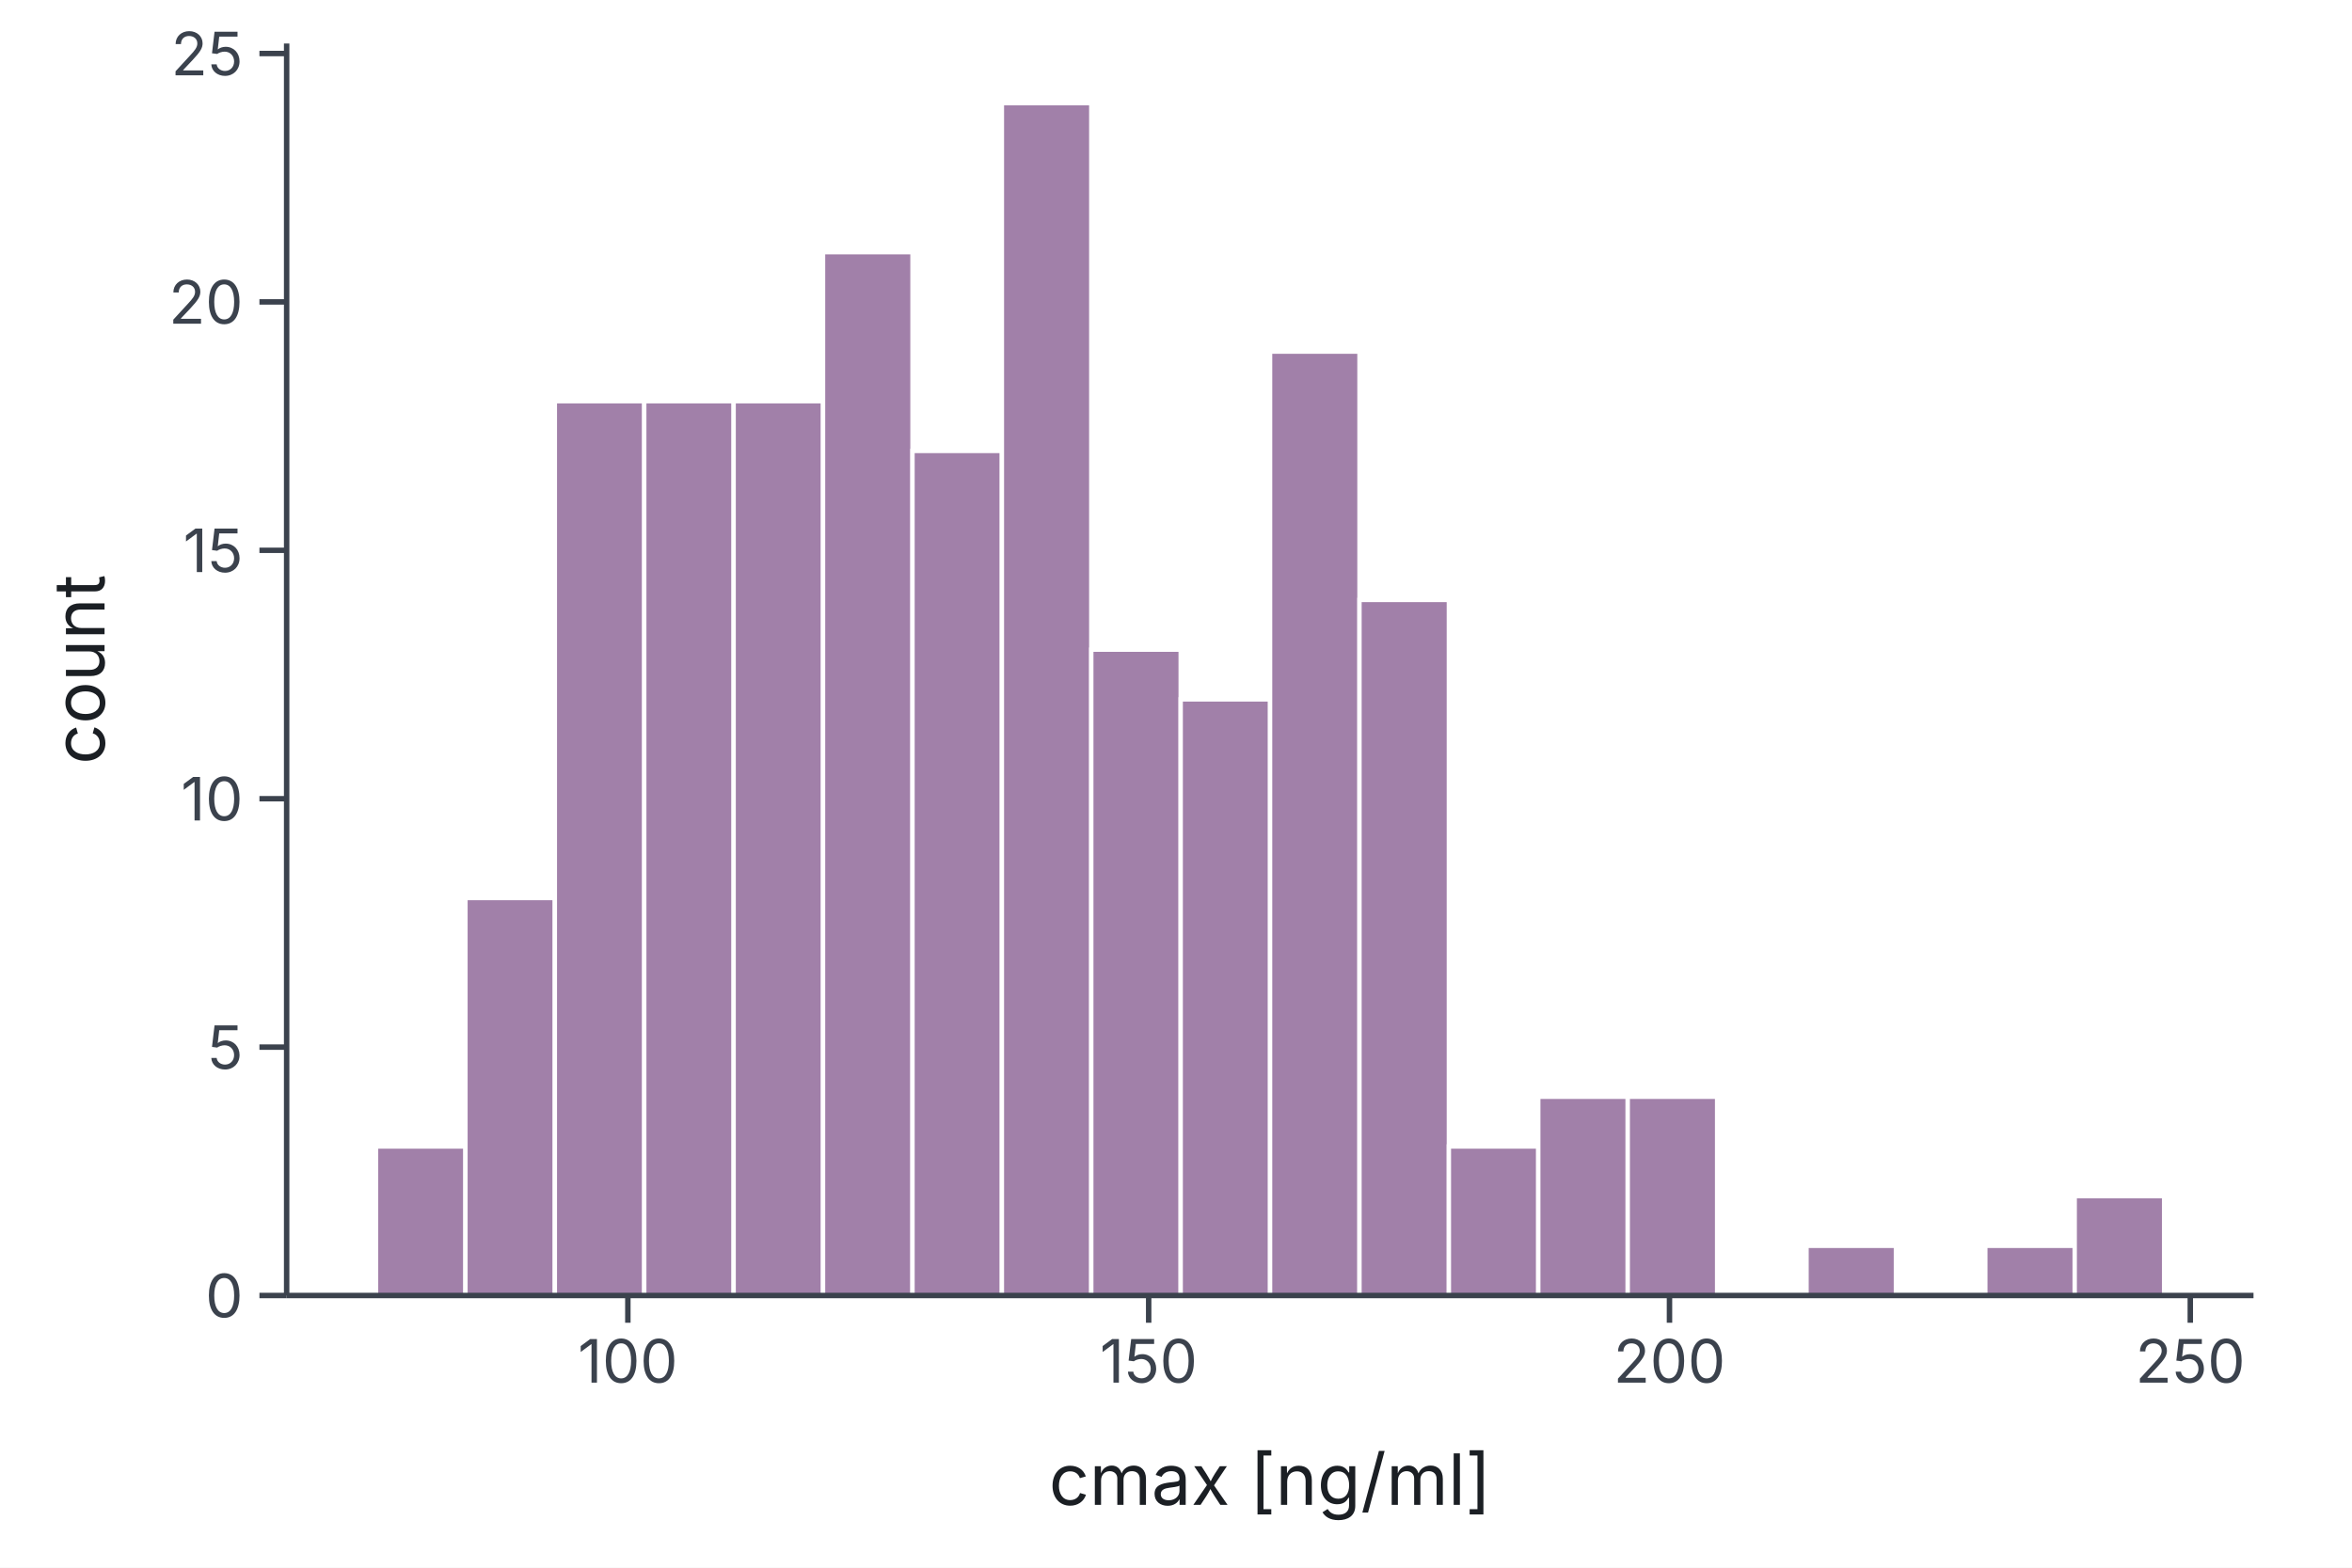
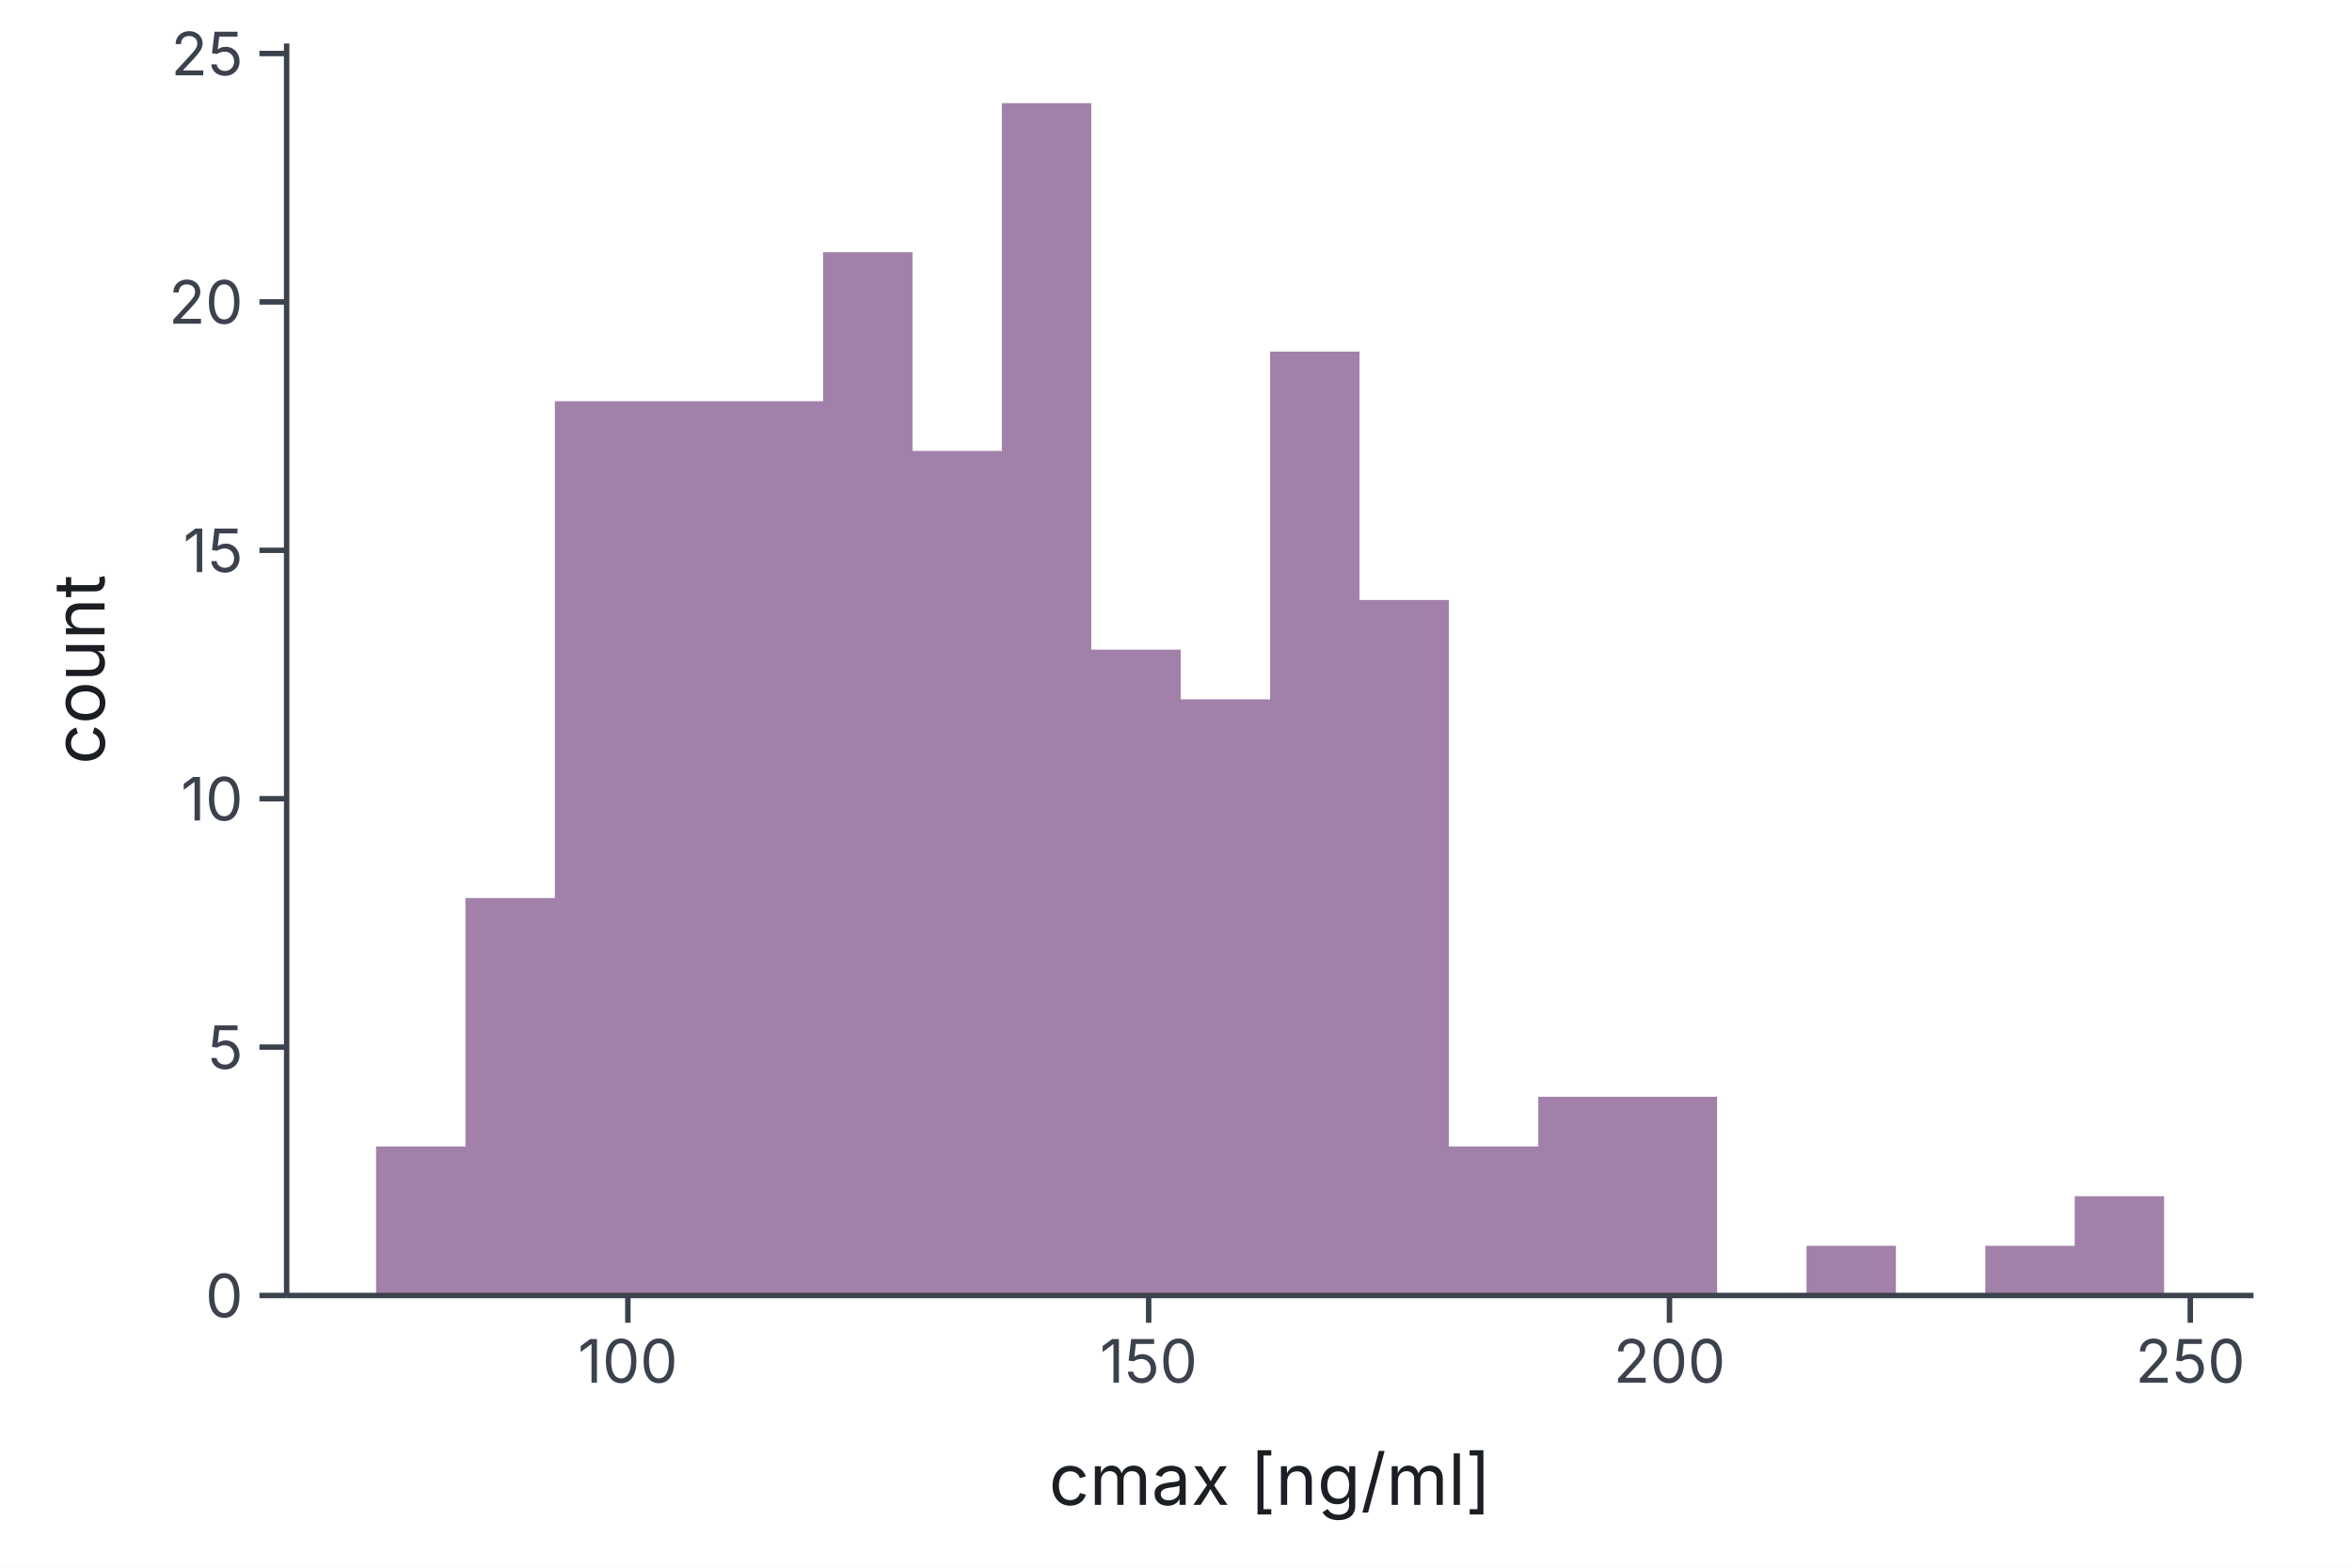
<svg xmlns="http://www.w3.org/2000/svg" width="432" height="288" viewBox="0 0 432 288" class="sbmlsim-figure" role="img" font-family="Inter, -apple-system, BlinkMacSystemFont, 'Segoe UI', Roboto, Helvetica, Arial, sans-serif">
  <defs>
-     <clipPath id="sbmlsim-5bf52f97277c-p0-clip-0">
+     <clipPath id="sbmlsim-a62e77f5adc4-p0-clip-0">
      <rect x="44.65" y="0" width="361.27" height="230" />
    </clipPath>
  </defs>
  <g class="charton-background">
    <rect x="0" y="0" width="432" height="288" fill="#ffffff" />
  </g>
  <svg class="sbmlsim-plot" data-plot="p0" x="8" y="8" width="416" height="272" overflow="visible">
-     <g class="charton-plot" clip-path="url(#sbmlsim-5bf52f97277c-p0-clip-0)">
+     <g class="charton-plot" clip-path="url(#sbmlsim-a62e77f5adc4-p0-clip-0)">
      <g class="sbmlsim-element sbmlsim-histogram" data-element="e0" data-legend="e0">
        <g class="charton-mark charton-mark-polygon">
-           <path d="M61.07 230L77.49 230L77.49 202.62L61.07 202.62Z" fill="#440154" opacity="0.5" />
-           <path d="M61.07 230L77.49 230L77.49 202.62L61.07 202.62Z" fill="none" stroke="#ffffff" stroke-width="0.8" />
-           <path d="M77.49 230L93.91 230L93.91 156.98L77.49 156.98Z" fill="#440154" opacity="0.5" />
-           <path d="M77.49 230L93.91 230L93.91 156.98L77.49 156.98Z" fill="none" stroke="#ffffff" stroke-width="0.8" />
-           <path d="M93.91 230L110.33 230L110.33 65.71L93.91 65.71Z" fill="#440154" opacity="0.5" />
-           <path d="M93.91 230L110.33 230L110.33 65.71L93.91 65.71Z" fill="none" stroke="#ffffff" stroke-width="0.8" />
-           <path d="M110.33 230L126.75 230L126.75 65.71L110.33 65.71Z" fill="#440154" opacity="0.5" />
-           <path d="M110.33 230L126.75 230L126.75 65.71L110.33 65.71Z" fill="none" stroke="#ffffff" stroke-width="0.8" />
-           <path d="M126.75 230L143.17 230L143.17 65.71L126.75 65.71Z" fill="#440154" opacity="0.5" />
-           <path d="M126.75 230L143.17 230L143.17 65.71L126.75 65.71Z" fill="none" stroke="#ffffff" stroke-width="0.8" />
-           <path d="M143.17 230L159.6 230L159.6 38.33L143.17 38.33Z" fill="#440154" opacity="0.5" />
-           <path d="M143.17 230L159.6 230L159.6 38.33L143.17 38.33Z" fill="none" stroke="#ffffff" stroke-width="0.8" />
-           <path d="M159.6 230L176.02 230L176.02 74.84L159.6 74.84Z" fill="#440154" opacity="0.5" />
-           <path d="M159.6 230L176.02 230L176.02 74.84L159.6 74.84Z" fill="none" stroke="#ffffff" stroke-width="0.8" />
-           <path d="M176.02 230L192.44 230L192.44 10.95L176.02 10.95Z" fill="#440154" opacity="0.5" />
-           <path d="M176.02 230L192.44 230L192.44 10.95L176.02 10.95Z" fill="none" stroke="#ffffff" stroke-width="0.8" />
-           <path d="M192.44 230L208.86 230L208.86 111.35L192.44 111.35Z" fill="#440154" opacity="0.5" />
-           <path d="M192.44 230L208.86 230L208.86 111.35L192.44 111.35Z" fill="none" stroke="#ffffff" stroke-width="0.8" />
-           <path d="M208.86 230L225.28 230L225.28 120.48L208.86 120.48Z" fill="#440154" opacity="0.5" />
-           <path d="M208.86 230L225.28 230L225.28 120.48L208.86 120.48Z" fill="none" stroke="#ffffff" stroke-width="0.8" />
-           <path d="M225.28 230L241.7 230L241.7 56.59L225.28 56.59Z" fill="#440154" opacity="0.5" />
-           <path d="M225.28 230L241.7 230L241.7 56.59L225.28 56.59Z" fill="none" stroke="#ffffff" stroke-width="0.8" />
-           <path d="M241.7 230L258.12 230L258.12 102.22L241.7 102.22Z" fill="#440154" opacity="0.5" />
-           <path d="M241.7 230L258.12 230L258.12 102.22L241.7 102.22Z" fill="none" stroke="#ffffff" stroke-width="0.8" />
-           <path d="M258.12 230L274.54 230L274.54 202.62L258.12 202.62Z" fill="#440154" opacity="0.5" />
-           <path d="M258.12 230L274.54 230L274.54 202.62L258.12 202.62Z" fill="none" stroke="#ffffff" stroke-width="0.8" />
-           <path d="M274.54 230L290.97 230L290.97 193.49L274.54 193.49Z" fill="#440154" opacity="0.5" />
-           <path d="M274.54 230L290.97 230L290.97 193.49L274.54 193.49Z" fill="none" stroke="#ffffff" stroke-width="0.8" />
-           <path d="M290.97 230L307.39 230L307.39 193.49L290.97 193.49Z" fill="#440154" opacity="0.5" />
-           <path d="M290.97 230L307.39 230L307.39 193.49L290.97 193.49Z" fill="none" stroke="#ffffff" stroke-width="0.8" />
-           <path d="M323.81 230L340.23 230L340.23 220.87L323.81 220.87Z" fill="#440154" opacity="0.5" />
-           <path d="M323.81 230L340.23 230L340.23 220.87L323.81 220.87Z" fill="none" stroke="#ffffff" stroke-width="0.8" />
-           <path d="M356.65 230L373.07 230L373.07 220.87L356.65 220.87Z" fill="#440154" opacity="0.5" />
-           <path d="M356.65 230L373.07 230L373.07 220.87L356.65 220.87Z" fill="none" stroke="#ffffff" stroke-width="0.8" />
-           <path d="M373.07 230L389.49 230L389.49 211.75L373.07 211.75Z" fill="#440154" opacity="0.5" />
-           <path d="M373.07 230L389.49 230L389.49 211.75L373.07 211.75Z" fill="none" stroke="#ffffff" stroke-width="0.8" />
+           <path d="M61.07 202.62L77.49 202.62L77.49 156.98L93.91 156.98L93.91 65.71L110.33 65.71L110.33 65.71L126.75 65.71L126.75 65.71L143.17 65.71L143.17 38.33L159.6 38.33L159.6 74.84L176.02 74.84L176.02 10.95L192.44 10.95L192.44 111.35L208.86 111.35L208.86 120.48L225.28 120.48L225.28 56.59L241.7 56.59L241.7 102.22L258.12 102.22L258.12 202.62L274.54 202.62L274.54 193.49L290.97 193.49L290.97 193.49L307.39 193.49L307.39 230L290.97 230L290.97 230L274.54 230L274.54 230L258.12 230L258.12 230L241.7 230L241.7 230L225.28 230L225.28 230L208.86 230L208.86 230L192.44 230L192.44 230L176.02 230L176.02 230L159.6 230L159.6 230L143.17 230L143.17 230L126.75 230L126.75 230L110.33 230L110.33 230L93.91 230L93.91 230L77.49 230L77.49 230L61.07 230Z" fill="#440154" opacity="0.5" />
+           <path d="M323.81 220.87L340.23 220.87L340.23 230L323.81 230Z" fill="#440154" opacity="0.5" />
+           <path d="M356.65 220.87L373.07 220.87L373.07 211.75L389.49 211.75L389.49 230L373.07 230L373.07 230L356.65 230Z" fill="#440154" opacity="0.5" />
        </g>
      </g>
    </g>
    <g class="charton-axis charton-axis-x" data-axis="x">
      <g class="charton-axis-line">
        <path d="M44.65 230L405.91 230" fill="none" stroke="#3b424d" stroke-width="1" stroke-linejoin="round" />
      </g>
      <g class="charton-tick">
        <path d="M107.32 230L107.32 235" fill="none" stroke="#3b424d" stroke-width="1" stroke-linejoin="round" />
        <path d="M202.98 230L202.98 235" fill="none" stroke="#3b424d" stroke-width="1" stroke-linejoin="round" />
        <path d="M298.64 230L298.64 235" fill="none" stroke="#3b424d" stroke-width="1" stroke-linejoin="round" />
        <path d="M394.3 230L394.3 235" fill="none" stroke="#3b424d" stroke-width="1" stroke-linejoin="round" />
      </g>
      <g class="charton-tick-label">
        <text x="107.32" y="238" font-size="11" fill="#3b424d" text-anchor="middle" dominant-baseline="hanging">100</text>
        <text x="202.98" y="238" font-size="11" fill="#3b424d" text-anchor="middle" dominant-baseline="hanging">150</text>
        <text x="298.64" y="238" font-size="11" fill="#3b424d" text-anchor="middle" dominant-baseline="hanging">200</text>
        <text x="394.3" y="238" font-size="11" fill="#3b424d" text-anchor="middle" dominant-baseline="hanging">250</text>
      </g>
      <g class="charton-axis-title">
        <text x="225.28" y="259" font-size="13" fill="#1b1f24" text-anchor="middle" dominant-baseline="hanging">cmax [ng/ml]</text>
      </g>
    </g>
    <g class="charton-axis charton-axis-y" data-axis="y">
      <g class="charton-axis-line">
        <path d="M44.65 0L44.65 230" fill="none" stroke="#3b424d" stroke-width="1" stroke-linejoin="round" />
      </g>
      <g class="charton-tick">
        <path d="M44.65 230L39.65 230" fill="none" stroke="#3b424d" stroke-width="1" stroke-linejoin="round" />
        <path d="M44.65 184.37L39.65 184.37" fill="none" stroke="#3b424d" stroke-width="1" stroke-linejoin="round" />
        <path d="M44.65 138.73L39.65 138.73" fill="none" stroke="#3b424d" stroke-width="1" stroke-linejoin="round" />
        <path d="M44.65 93.1L39.65 93.1" fill="none" stroke="#3b424d" stroke-width="1" stroke-linejoin="round" />
        <path d="M44.65 47.46L39.65 47.46" fill="none" stroke="#3b424d" stroke-width="1" stroke-linejoin="round" />
        <path d="M44.65 1.83L39.65 1.83" fill="none" stroke="#3b424d" stroke-width="1" stroke-linejoin="round" />
      </g>
      <g class="charton-tick-label">
        <text x="36.65" y="230" font-size="11" fill="#3b424d" text-anchor="end" dominant-baseline="central">0</text>
        <text x="36.65" y="184.37" font-size="11" fill="#3b424d" text-anchor="end" dominant-baseline="central">5</text>
        <text x="36.65" y="138.73" font-size="11" fill="#3b424d" text-anchor="end" dominant-baseline="central">10</text>
        <text x="36.65" y="93.1" font-size="11" fill="#3b424d" text-anchor="end" dominant-baseline="central">15</text>
        <text x="36.65" y="47.46" font-size="11" fill="#3b424d" text-anchor="end" dominant-baseline="central">20</text>
        <text x="36.65" y="1.83" font-size="11" fill="#3b424d" text-anchor="end" dominant-baseline="central">25</text>
      </g>
      <g class="charton-axis-title">
        <text x="6.5" y="115" font-size="13" fill="#1b1f24" text-anchor="middle" dominant-baseline="middle" transform="rotate(-90 6.5 115)">count</text>
      </g>
    </g>
  </svg>
</svg>
